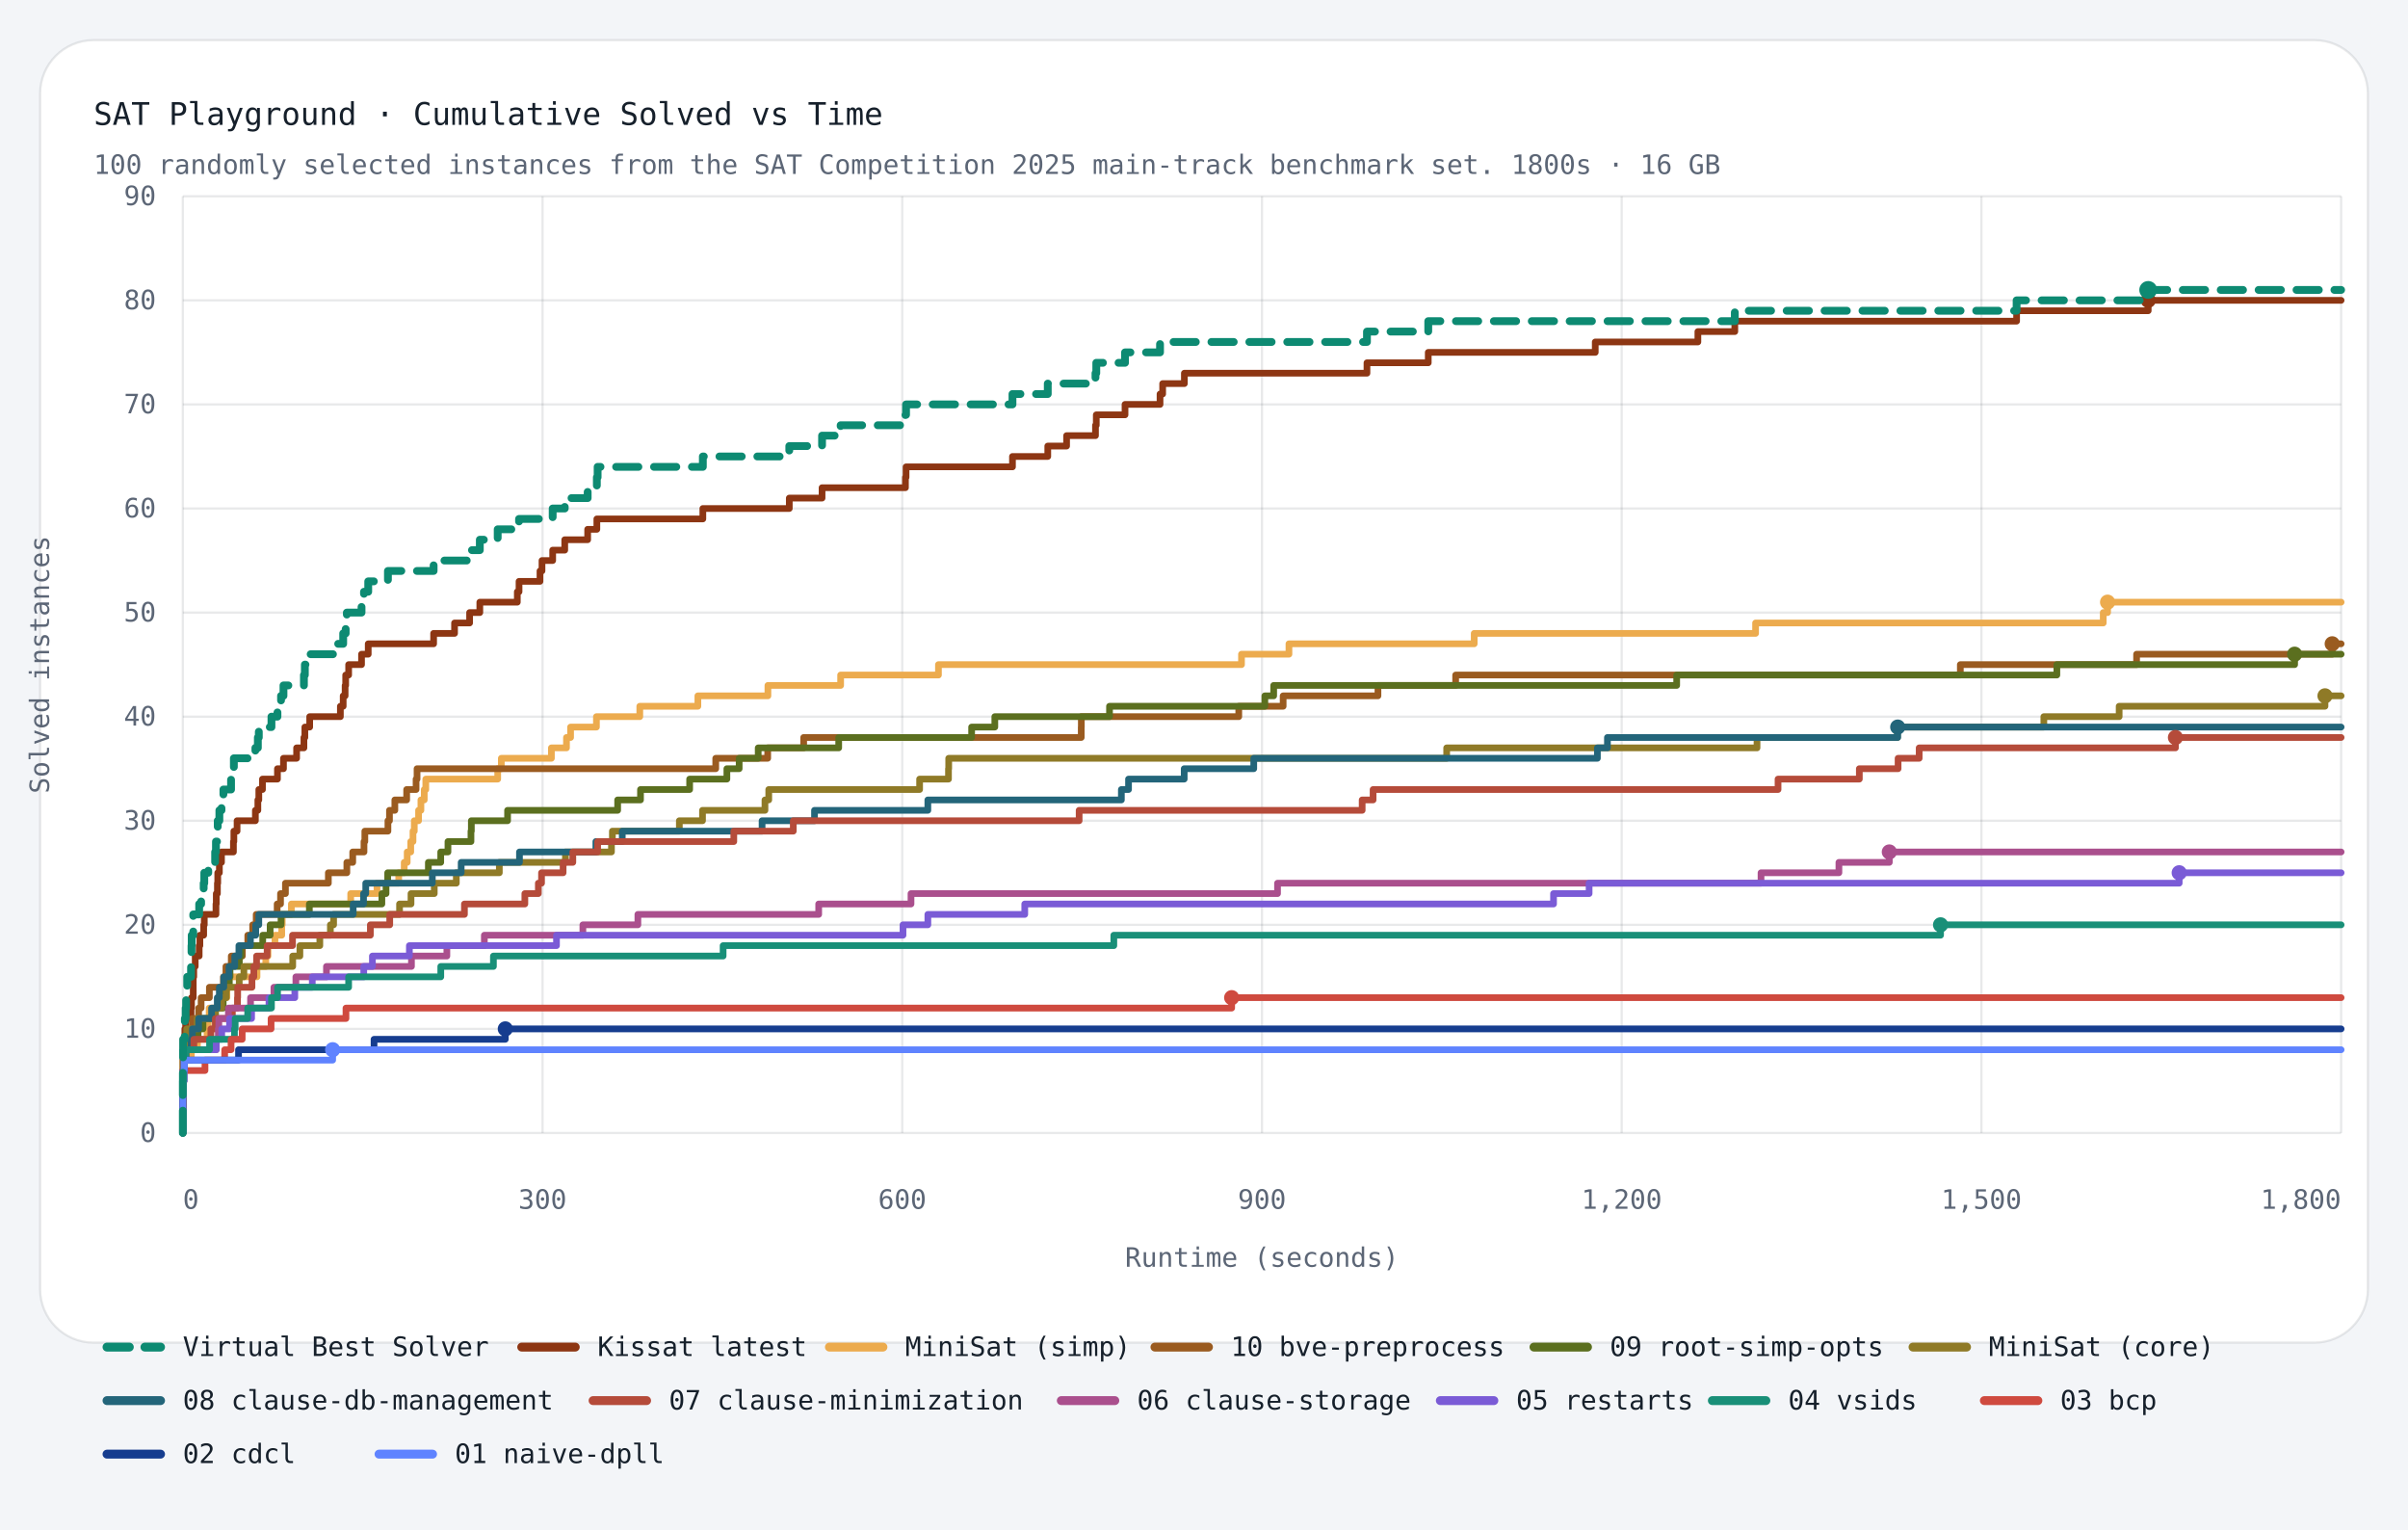
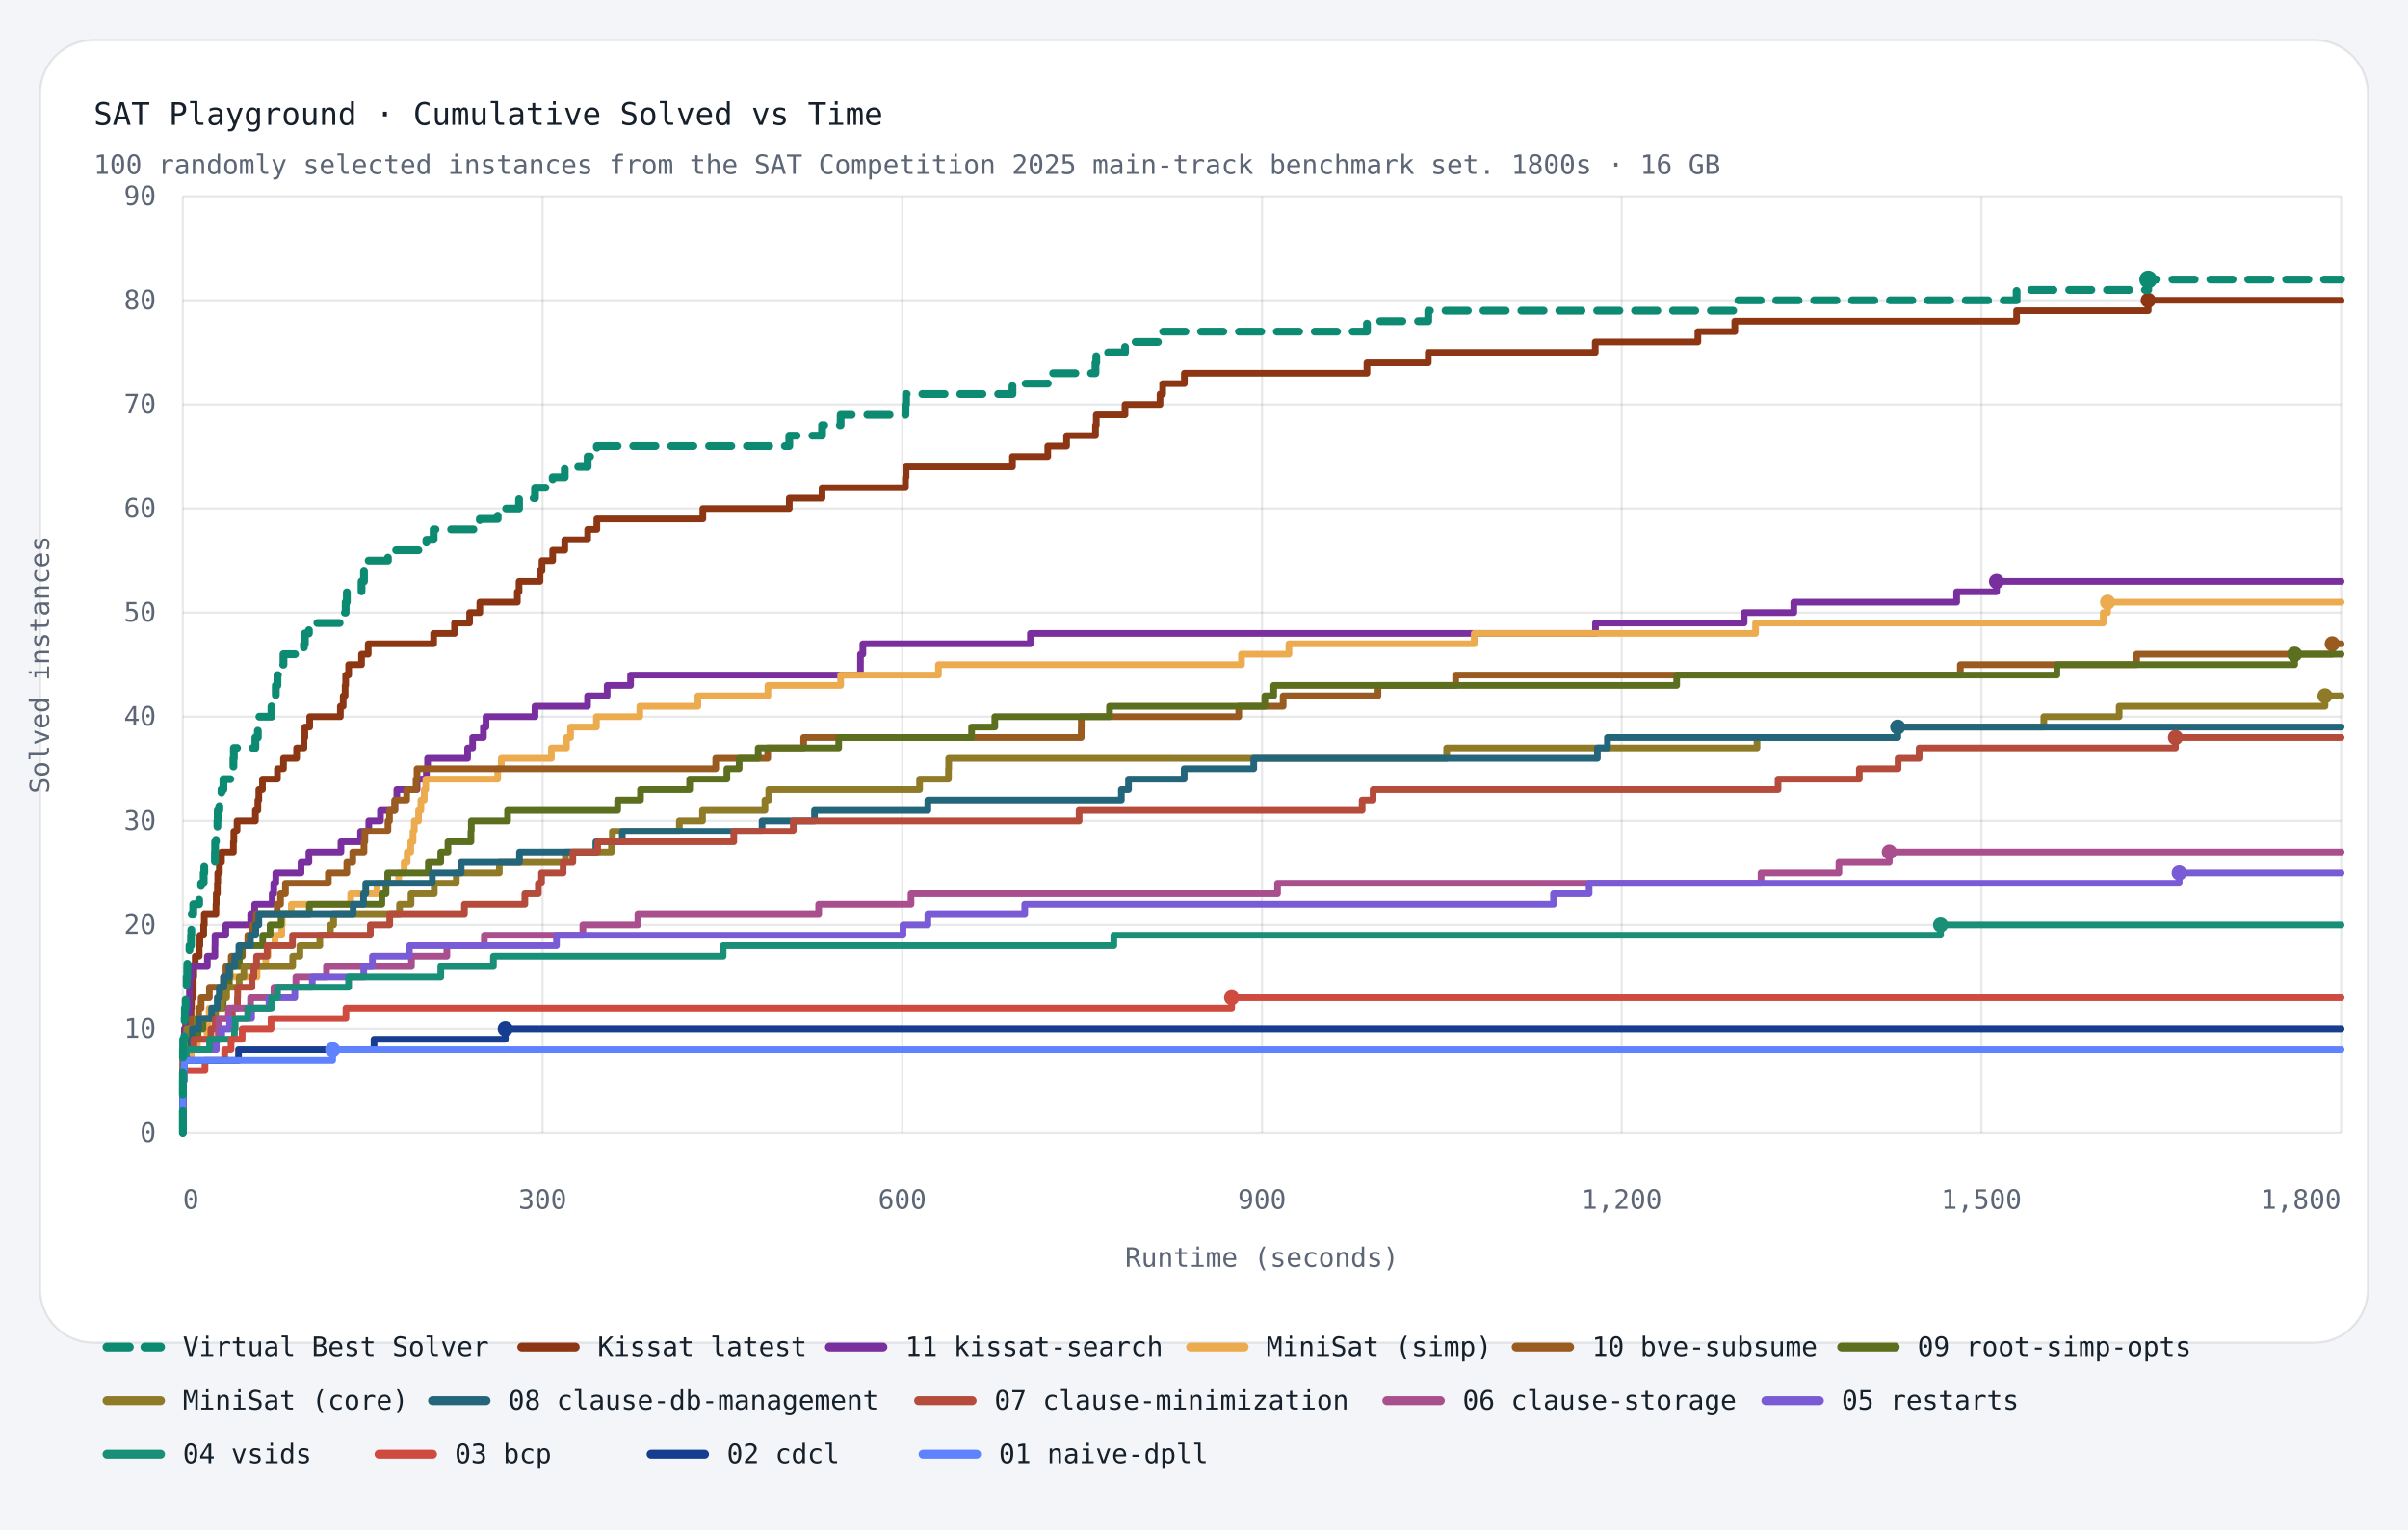
<svg xmlns="http://www.w3.org/2000/svg" width="1080" height="686" viewBox="0 0 1080 686" fill="none">
  <rect width="100%" height="100%" fill="#f3f5f8" />
  <rect x="18" y="18" width="1044" height="584" rx="24" fill="#ffffff" stroke="rgba(22,32,43,0.10)" />
  <text x="42" y="56" fill="#16202b" font-family="IBM Plex Mono, monospace" font-size="14">SAT Playground · Cumulative Solved vs Time</text>
  <text x="42" y="78" fill="#5c6676" font-family="IBM Plex Mono, monospace" font-size="12">100 randomly selected instances from the SAT Competition 2025 main-track benchmark set. 1800s · 16 GB</text>
  <line x1="82.00" y1="88" x2="82.00" y2="508" stroke="rgba(22,32,43,0.10)" stroke-width="1" />
  <text x="82.00" y="542" fill="#5c6676" font-family="IBM Plex Mono, monospace" font-size="12" text-anchor="start">0</text>
  <line x1="243.33" y1="88" x2="243.33" y2="508" stroke="rgba(22,32,43,0.10)" stroke-width="1" />
  <text x="243.33" y="542" fill="#5c6676" font-family="IBM Plex Mono, monospace" font-size="12" text-anchor="middle">300</text>
  <line x1="404.67" y1="88" x2="404.67" y2="508" stroke="rgba(22,32,43,0.10)" stroke-width="1" />
  <text x="404.67" y="542" fill="#5c6676" font-family="IBM Plex Mono, monospace" font-size="12" text-anchor="middle">600</text>
  <line x1="566.00" y1="88" x2="566.00" y2="508" stroke="rgba(22,32,43,0.10)" stroke-width="1" />
  <text x="566.00" y="542" fill="#5c6676" font-family="IBM Plex Mono, monospace" font-size="12" text-anchor="middle">900</text>
  <line x1="727.33" y1="88" x2="727.33" y2="508" stroke="rgba(22,32,43,0.10)" stroke-width="1" />
  <text x="727.33" y="542" fill="#5c6676" font-family="IBM Plex Mono, monospace" font-size="12" text-anchor="middle">1,200</text>
  <line x1="888.67" y1="88" x2="888.67" y2="508" stroke="rgba(22,32,43,0.10)" stroke-width="1" />
  <text x="888.67" y="542" fill="#5c6676" font-family="IBM Plex Mono, monospace" font-size="12" text-anchor="middle">1,500</text>
  <line x1="1050.00" y1="88" x2="1050.00" y2="508" stroke="rgba(22,32,43,0.10)" stroke-width="1" />
  <text x="1050.00" y="542" fill="#5c6676" font-family="IBM Plex Mono, monospace" font-size="12" text-anchor="end">1,800</text>
  <line x1="82" y1="508.00" x2="1050" y2="508.00" stroke="rgba(22,32,43,0.10)" stroke-width="1" />
  <text x="70" y="512.00" fill="#5c6676" font-family="IBM Plex Mono, monospace" font-size="12" text-anchor="end">0</text>
  <line x1="82" y1="461.33" x2="1050" y2="461.33" stroke="rgba(22,32,43,0.10)" stroke-width="1" />
  <text x="70" y="465.33" fill="#5c6676" font-family="IBM Plex Mono, monospace" font-size="12" text-anchor="end">10</text>
  <line x1="82" y1="414.67" x2="1050" y2="414.67" stroke="rgba(22,32,43,0.10)" stroke-width="1" />
  <text x="70" y="418.67" fill="#5c6676" font-family="IBM Plex Mono, monospace" font-size="12" text-anchor="end">20</text>
  <line x1="82" y1="368.00" x2="1050" y2="368.00" stroke="rgba(22,32,43,0.10)" stroke-width="1" />
  <text x="70" y="372.00" fill="#5c6676" font-family="IBM Plex Mono, monospace" font-size="12" text-anchor="end">30</text>
  <line x1="82" y1="321.33" x2="1050" y2="321.33" stroke="rgba(22,32,43,0.10)" stroke-width="1" />
  <text x="70" y="325.33" fill="#5c6676" font-family="IBM Plex Mono, monospace" font-size="12" text-anchor="end">40</text>
  <line x1="82" y1="274.67" x2="1050" y2="274.67" stroke="rgba(22,32,43,0.10)" stroke-width="1" />
  <text x="70" y="278.67" fill="#5c6676" font-family="IBM Plex Mono, monospace" font-size="12" text-anchor="end">50</text>
  <line x1="82" y1="228.00" x2="1050" y2="228.00" stroke="rgba(22,32,43,0.10)" stroke-width="1" />
  <text x="70" y="232.00" fill="#5c6676" font-family="IBM Plex Mono, monospace" font-size="12" text-anchor="end">60</text>
  <line x1="82" y1="181.33" x2="1050" y2="181.33" stroke="rgba(22,32,43,0.10)" stroke-width="1" />
  <text x="70" y="185.33" fill="#5c6676" font-family="IBM Plex Mono, monospace" font-size="12" text-anchor="end">70</text>
  <line x1="82" y1="134.67" x2="1050" y2="134.67" stroke="rgba(22,32,43,0.10)" stroke-width="1" />
  <text x="70" y="138.67" fill="#5c6676" font-family="IBM Plex Mono, monospace" font-size="12" text-anchor="end">80</text>
  <line x1="82" y1="88.00" x2="1050" y2="88.00" stroke="rgba(22,32,43,0.10)" stroke-width="1" />
  <text x="70" y="92.00" fill="#5c6676" font-family="IBM Plex Mono, monospace" font-size="12" text-anchor="end">90</text>
  <text x="566.00" y="568" fill="#5c6676" font-family="IBM Plex Mono, monospace" font-size="12" text-anchor="middle">Runtime (seconds)</text>
  <text x="22" y="298.00" fill="#5c6676" font-family="IBM Plex Mono, monospace" font-size="12" text-anchor="middle" transform="rotate(-90 22 298.00)">Solved instances</text>
  <path d="M 82.00 508.00 L 82.00 508.00 L 82.00 503.33 L 82.00 503.33 L 82.00 498.67 L 82.00 498.67 L 82.00 494.00 L 82.00 494.00 L 82.00 489.33 L 82.00 489.33 L 82.00 484.67 L 82.03 484.67 L 82.03 480.00 L 82.06 480.00 L 82.06 475.33 L 82.10 475.33 L 82.10 470.67 L 82.15 470.67 L 82.15 466.00 L 82.91 466.00 L 82.91 461.33 L 83.27 461.33 L 83.27 456.67 L 85.68 456.67 L 85.68 452.00 L 85.89 452.00 L 85.89 447.33 L 86.67 447.33 L 86.67 442.67 L 86.67 442.67 L 86.67 438.00 L 86.90 438.00 L 86.90 433.33 L 87.56 433.33 L 87.56 428.67 L 89.33 428.67 L 89.33 424.00 L 89.65 424.00 L 89.65 419.33 L 91.35 419.33 L 91.35 414.67 L 91.62 414.67 L 91.62 410.00 L 96.86 410.00 L 96.86 405.33 L 97.00 405.33 L 97.00 400.67 L 97.51 400.67 L 97.51 396.00 L 97.66 396.00 L 97.66 391.33 L 98.39 391.33 L 98.39 386.67 L 99.34 386.67 L 99.34 382.00 L 104.69 382.00 L 104.69 377.33 L 104.89 377.33 L 104.89 372.67 L 106.33 372.67 L 106.33 368.00 L 114.54 368.00 L 114.54 363.33 L 115.65 363.33 L 115.65 358.67 L 116.08 358.67 L 116.08 354.00 L 117.72 354.00 L 117.72 349.33 L 124.44 349.33 L 124.44 344.67 L 127.14 344.67 L 127.14 340.00 L 133.03 340.00 L 133.03 335.33 L 136.31 335.33 L 136.31 330.67 L 136.73 330.67 L 136.73 326.00 L 138.90 326.00 L 138.90 321.33 L 152.66 321.33 L 152.66 316.67 L 153.92 316.67 L 153.92 312.00 L 154.79 312.00 L 154.79 307.33 L 155.04 307.33 L 155.04 302.67 L 156.37 302.67 L 156.37 298.00 L 162.15 298.00 L 162.15 293.33 L 165.15 293.33 L 165.15 288.67 L 194.48 288.67 L 194.48 284.00 L 203.87 284.00 L 203.87 279.33 L 210.62 279.33 L 210.62 274.67 L 215.20 274.67 L 215.20 270.00 L 232.02 270.00 L 232.02 265.33 L 232.79 265.33 L 232.79 260.67 L 242.19 260.67 L 242.19 256.00 L 243.09 256.00 L 243.09 251.33 L 247.88 251.33 L 247.88 246.67 L 253.29 246.67 L 253.29 242.00 L 263.57 242.00 L 263.57 237.33 L 267.69 237.33 L 267.69 232.67 L 315.23 232.67 L 315.23 228.00 L 354.00 228.00 L 354.00 223.33 L 368.70 223.33 L 368.70 218.67 L 406.10 218.67 L 406.10 214.00 L 406.37 214.00 L 406.37 209.33 L 454.10 209.33 L 454.10 204.67 L 469.93 204.67 L 469.93 200.00 L 478.37 200.00 L 478.37 195.33 L 491.33 195.33 L 491.33 190.67 L 491.69 190.67 L 491.69 186.00 L 504.58 186.00 L 504.58 181.33 L 520.28 181.33 L 520.28 176.67 L 521.46 176.67 L 521.46 172.00 L 531.20 172.00 L 531.20 167.33 L 613.09 167.33 L 613.09 162.67 L 640.58 162.67 L 640.58 158.00 L 715.48 158.00 L 715.48 153.33 L 761.51 153.33 L 761.51 148.67 L 778.07 148.67 L 778.07 144.00 L 904.46 144.00 L 904.46 139.33 L 963.48 139.33 L 963.48 134.67 L 1050.00 134.67" stroke="#8d3613" stroke-width="3" stroke-linejoin="round" stroke-linecap="round" />
  <circle cx="963.48" cy="134.67" r="3.4" fill="#8d3613" />
+   <path d="M 82.00 508.00 L 82.01 508.00 L 82.01 503.33 L 82.01 503.33 L 82.01 498.67 L 82.01 498.67 L 82.01 494.00 L 82.01 494.00 L 82.01 489.33 L 82.01 489.33 L 82.01 484.67 L 82.05 484.67 L 82.05 480.00 L 82.05 480.00 L 82.05 475.33 L 82.17 475.33 L 82.17 470.67 L 82.65 470.67 L 82.65 466.00 L 82.69 466.00 L 82.69 461.33 L 84.03 461.33 L 84.03 456.67 L 84.75 456.67 L 84.75 452.00 L 84.95 452.00 L 84.95 447.33 L 84.98 447.33 L 84.98 442.67 L 85.11 442.67 L 85.11 438.00 L 85.83 438.00 L 85.83 433.33 L 93.00 433.33 L 93.00 428.67 L 96.39 428.67 L 96.39 424.00 L 96.44 424.00 L 96.44 419.33 L 101.28 419.33 L 101.28 414.67 L 112.42 414.67 L 112.42 410.00 L 114.23 410.00 L 114.23 405.33 L 122.08 405.33 L 122.08 400.67 L 122.77 400.67 L 122.77 396.00 L 123.69 396.00 L 123.69 391.33 L 135.01 391.33 L 135.01 386.67 L 138.54 386.67 L 138.54 382.00 L 152.92 382.00 L 152.92 377.33 L 161.72 377.33 L 161.72 372.67 L 165.41 372.67 L 165.41 368.00 L 170.64 368.00 L 170.64 363.33 L 177.09 363.33 L 177.09 358.67 L 177.98 358.67 L 177.98 354.00 L 187.05 354.00 L 187.05 349.33 L 191.24 349.33 L 191.24 344.67 L 191.78 344.67 L 191.78 340.00 L 209.72 340.00 L 209.72 335.33 L 211.97 335.33 L 211.97 330.67 L 216.81 330.67 L 216.81 326.00 L 217.96 326.00 L 217.96 321.33 L 239.95 321.33 L 239.95 316.67 L 263.53 316.67 L 263.53 312.00 L 272.32 312.00 L 272.32 307.33 L 282.82 307.33 L 282.82 302.67 L 385.92 302.67 L 385.92 298.00 L 385.93 298.00 L 385.93 293.33 L 387.00 293.33 L 387.00 288.67 L 462.15 288.67 L 462.15 284.00 L 715.60 284.00 L 715.60 279.33 L 782.24 279.33 L 782.24 274.67 L 804.52 274.67 L 804.52 270.00 L 877.56 270.00 L 877.56 265.33 L 895.45 265.33 L 895.45 260.67 L 1050.00 260.67" stroke="#7a2f9e" stroke-width="3" stroke-linejoin="round" stroke-linecap="round" />
+   <circle cx="895.45" cy="260.67" r="3.4" fill="#7a2f9e" />
  <path d="M 82.00 508.00 L 82.00 508.00 L 82.00 503.33 L 82.00 503.33 L 82.00 498.67 L 82.00 498.67 L 82.00 494.00 L 82.00 494.00 L 82.00 489.33 L 82.04 489.33 L 82.04 484.67 L 82.09 484.67 L 82.09 480.00 L 82.19 480.00 L 82.19 475.33 L 85.81 475.33 L 85.81 470.67 L 88.55 470.67 L 88.55 466.00 L 92.88 466.00 L 92.88 461.33 L 93.41 461.33 L 93.41 456.67 L 93.81 456.67 L 93.81 452.00 L 98.04 452.00 L 98.04 447.33 L 101.76 447.33 L 101.76 442.67 L 102.28 442.67 L 102.28 438.00 L 115.27 438.00 L 115.27 433.33 L 119.20 433.33 L 119.20 428.67 L 120.18 428.67 L 120.18 424.00 L 123.33 424.00 L 123.33 419.33 L 126.36 419.33 L 126.36 414.67 L 126.57 414.67 L 126.57 410.00 L 130.68 410.00 L 130.68 405.33 L 157.29 405.33 L 157.29 400.67 L 169.08 400.67 L 169.08 396.00 L 178.83 396.00 L 178.83 391.33 L 181.29 391.33 L 181.29 386.67 L 182.63 386.67 L 182.63 382.00 L 184.22 382.00 L 184.22 377.33 L 185.23 377.33 L 185.23 372.67 L 185.81 372.67 L 185.81 368.00 L 187.73 368.00 L 187.73 363.33 L 188.78 363.33 L 188.78 358.67 L 190.28 358.67 L 190.28 354.00 L 190.97 354.00 L 190.97 349.33 L 223.22 349.33 L 223.22 344.67 L 224.85 344.67 L 224.85 340.00 L 247.31 340.00 L 247.31 335.33 L 254.07 335.33 L 254.07 330.67 L 255.91 330.67 L 255.91 326.00 L 267.50 326.00 L 267.50 321.33 L 286.95 321.33 L 286.95 316.67 L 313.00 316.67 L 313.00 312.00 L 344.41 312.00 L 344.41 307.33 L 377.03 307.33 L 377.03 302.67 L 420.90 302.67 L 420.90 298.00 L 556.82 298.00 L 556.82 293.33 L 578.10 293.33 L 578.10 288.67 L 661.19 288.67 L 661.19 284.00 L 787.39 284.00 L 787.39 279.33 L 943.31 279.33 L 943.31 274.67 L 945.26 274.67 L 945.26 270.00 L 1050.00 270.00" stroke="#ecab4e" stroke-width="3" stroke-linejoin="round" stroke-linecap="round" />
  <circle cx="945.26" cy="270.00" r="3.4" fill="#ecab4e" />
  <path d="M 82.00 508.00 L 82.00 508.00 L 82.00 503.33 L 82.01 503.33 L 82.01 498.67 L 82.01 498.67 L 82.01 494.00 L 82.01 494.00 L 82.01 489.33 L 82.04 489.33 L 82.04 484.67 L 82.12 484.67 L 82.12 480.00 L 82.49 480.00 L 82.49 475.33 L 83.52 475.33 L 83.52 470.67 L 83.96 470.67 L 83.96 466.00 L 85.98 466.00 L 85.98 461.33 L 86.24 461.33 L 86.24 456.67 L 89.09 456.67 L 89.09 452.00 L 90.20 452.00 L 90.20 447.33 L 93.91 447.33 L 93.91 442.67 L 100.20 442.67 L 100.20 438.00 L 101.33 438.00 L 101.33 433.33 L 103.73 433.33 L 103.73 428.67 L 108.70 428.67 L 108.70 424.00 L 111.13 424.00 L 111.13 419.33 L 113.33 419.33 L 113.33 414.67 L 114.91 414.67 L 114.91 410.00 L 124.31 410.00 L 124.31 405.33 L 125.82 405.33 L 125.82 400.67 L 128.02 400.67 L 128.02 396.00 L 147.27 396.00 L 147.27 391.33 L 155.56 391.33 L 155.56 386.67 L 158.20 386.67 L 158.20 382.00 L 163.25 382.00 L 163.25 377.33 L 163.63 377.33 L 163.63 372.67 L 173.99 372.67 L 173.99 368.00 L 174.68 368.00 L 174.68 363.33 L 177.09 363.33 L 177.09 358.67 L 182.39 358.67 L 182.39 354.00 L 186.61 354.00 L 186.61 349.33 L 187.05 349.33 L 187.05 344.67 L 321.01 344.67 L 321.01 340.00 L 344.32 340.00 L 344.32 335.33 L 360.45 335.33 L 360.45 330.67 L 484.94 330.67 L 484.94 326.00 L 484.98 326.00 L 484.98 321.33 L 555.59 321.33 L 555.59 316.67 L 575.50 316.67 L 575.50 312.00 L 618.02 312.00 L 618.02 307.33 L 652.87 307.33 L 652.87 302.67 L 879.22 302.67 L 879.22 298.00 L 958.27 298.00 L 958.27 293.33 L 1046.01 293.33 L 1046.01 288.67 L 1050.00 288.67" stroke="#9a5b20" stroke-width="3" stroke-linejoin="round" stroke-linecap="round" />
  <circle cx="1046.01" cy="288.67" r="3.4" fill="#9a5b20" />
  <path d="M 82.00 508.00 L 82.00 508.00 L 82.00 503.33 L 82.00 503.33 L 82.00 498.67 L 82.01 498.67 L 82.01 494.00 L 82.01 494.00 L 82.01 489.33 L 82.01 489.33 L 82.01 484.67 L 82.03 484.67 L 82.03 480.00 L 82.25 480.00 L 82.25 475.33 L 82.63 475.33 L 82.63 470.67 L 85.14 470.67 L 85.14 466.00 L 88.84 466.00 L 88.84 461.33 L 91.03 461.33 L 91.03 456.67 L 96.69 456.67 L 96.69 452.00 L 100.10 452.00 L 100.10 447.33 L 100.93 447.33 L 100.93 442.67 L 102.86 442.67 L 102.86 438.00 L 103.17 438.00 L 103.17 433.33 L 107.34 433.33 L 107.34 428.67 L 108.08 428.67 L 108.08 424.00 L 117.83 424.00 L 117.83 419.33 L 121.16 419.33 L 121.16 414.67 L 126.05 414.67 L 126.05 410.00 L 138.75 410.00 L 138.75 405.33 L 171.27 405.33 L 171.27 400.67 L 173.14 400.67 L 173.14 396.00 L 173.88 396.00 L 173.88 391.33 L 192.12 391.33 L 192.12 386.67 L 197.67 386.67 L 197.67 382.00 L 200.91 382.00 L 200.91 377.33 L 211.23 377.33 L 211.23 372.67 L 211.40 372.67 L 211.40 368.00 L 227.65 368.00 L 227.65 363.33 L 277.02 363.33 L 277.02 358.67 L 287.27 358.67 L 287.27 354.00 L 309.31 354.00 L 309.31 349.33 L 326.01 349.33 L 326.01 344.67 L 331.52 344.67 L 331.52 340.00 L 340.06 340.00 L 340.06 335.33 L 376.16 335.33 L 376.16 330.67 L 435.78 330.67 L 435.78 326.00 L 446.18 326.00 L 446.18 321.33 L 497.62 321.33 L 497.62 316.67 L 567.29 316.67 L 567.29 312.00 L 571.25 312.00 L 571.25 307.33 L 752.00 307.33 L 752.00 302.67 L 922.51 302.67 L 922.51 298.00 L 1029.15 298.00 L 1029.15 293.33 L 1050.00 293.33" stroke="#5b6f1f" stroke-width="3" stroke-linejoin="round" stroke-linecap="round" />
  <circle cx="1029.15" cy="293.33" r="3.4" fill="#5b6f1f" />
  <path d="M 82.00 508.00 L 82.00 508.00 L 82.00 503.33 L 82.00 503.33 L 82.00 498.67 L 82.00 498.67 L 82.00 494.00 L 82.00 494.00 L 82.00 489.33 L 82.04 489.33 L 82.04 484.67 L 82.07 484.67 L 82.07 480.00 L 82.14 480.00 L 82.14 475.33 L 82.81 475.33 L 82.81 470.67 L 83.47 470.67 L 83.47 466.00 L 83.72 466.00 L 83.72 461.33 L 88.42 461.33 L 88.42 456.67 L 96.49 456.67 L 96.49 452.00 L 99.40 452.00 L 99.40 447.33 L 101.48 447.33 L 101.48 442.67 L 107.30 442.67 L 107.30 438.00 L 109.38 438.00 L 109.38 433.33 L 131.28 433.33 L 131.28 428.67 L 134.50 428.67 L 134.50 424.00 L 143.44 424.00 L 143.44 419.33 L 148.18 419.33 L 148.18 414.67 L 149.62 414.67 L 149.62 410.00 L 179.20 410.00 L 179.20 405.33 L 184.34 405.33 L 184.34 400.67 L 194.77 400.67 L 194.77 396.00 L 204.66 396.00 L 204.66 391.33 L 223.95 391.33 L 223.95 386.67 L 253.60 386.67 L 253.60 382.00 L 274.24 382.00 L 274.24 377.33 L 274.66 377.33 L 274.66 372.67 L 304.69 372.67 L 304.69 368.00 L 315.08 368.00 L 315.08 363.33 L 343.09 363.33 L 343.09 358.67 L 344.79 358.67 L 344.79 354.00 L 412.45 354.00 L 412.45 349.33 L 425.40 349.33 L 425.40 344.67 L 425.50 344.67 L 425.50 340.00 L 648.84 340.00 L 648.84 335.33 L 788.03 335.33 L 788.03 330.67 L 850.99 330.67 L 850.99 326.00 L 916.67 326.00 L 916.67 321.33 L 950.45 321.33 L 950.45 316.67 L 1042.77 316.67 L 1042.77 312.00 L 1050.00 312.00" stroke="#8f7a27" stroke-width="3" stroke-linejoin="round" stroke-linecap="round" />
  <circle cx="1042.77" cy="312.00" r="3.4" fill="#8f7a27" />
  <path d="M 82.00 508.00 L 82.00 508.00 L 82.00 503.33 L 82.01 503.33 L 82.01 498.67 L 82.01 498.67 L 82.01 494.00 L 82.01 494.00 L 82.01 489.33 L 82.01 489.33 L 82.01 484.67 L 82.16 484.67 L 82.16 480.00 L 82.28 480.00 L 82.28 475.33 L 82.60 475.33 L 82.60 470.67 L 85.76 470.67 L 85.76 466.00 L 86.28 466.00 L 86.28 461.33 L 89.09 461.33 L 89.09 456.67 L 94.89 456.67 L 94.89 452.00 L 97.45 452.00 L 97.45 447.33 L 98.37 447.33 L 98.37 442.67 L 100.37 442.67 L 100.37 438.00 L 102.71 438.00 L 102.71 433.33 L 105.28 433.33 L 105.28 428.67 L 107.15 428.67 L 107.15 424.00 L 112.32 424.00 L 112.32 419.33 L 114.70 419.33 L 114.70 414.67 L 116.07 414.67 L 116.07 410.00 L 158.40 410.00 L 158.40 405.33 L 163.04 405.33 L 163.04 400.67 L 164.04 400.67 L 164.04 396.00 L 193.90 396.00 L 193.90 391.33 L 206.84 391.33 L 206.84 386.67 L 232.99 386.67 L 232.99 382.00 L 267.25 382.00 L 267.25 377.33 L 279.09 377.33 L 279.09 372.67 L 341.80 372.67 L 341.80 368.00 L 365.31 368.00 L 365.31 363.33 L 416.14 363.33 L 416.14 358.67 L 502.94 358.67 L 502.94 354.00 L 506.15 354.00 L 506.15 349.33 L 531.12 349.33 L 531.12 344.67 L 562.31 344.67 L 562.31 340.00 L 716.44 340.00 L 716.44 335.33 L 720.94 335.33 L 720.94 330.67 L 851.14 330.67 L 851.14 326.00 L 1050.00 326.00" stroke="#23657a" stroke-width="3" stroke-linejoin="round" stroke-linecap="round" />
  <circle cx="851.14" cy="326.00" r="3.4" fill="#23657a" />
  <path d="M 82.00 508.00 L 82.00 508.00 L 82.00 503.33 L 82.01 503.33 L 82.01 498.67 L 82.01 498.67 L 82.01 494.00 L 82.01 494.00 L 82.01 489.33 L 82.01 489.33 L 82.01 484.67 L 82.03 484.67 L 82.03 480.00 L 82.32 480.00 L 82.32 475.33 L 82.59 475.33 L 82.59 470.67 L 86.95 470.67 L 86.95 466.00 L 94.58 466.00 L 94.58 461.33 L 96.57 461.33 L 96.57 456.67 L 104.22 456.67 L 104.22 452.00 L 106.50 452.00 L 106.50 447.33 L 106.60 447.33 L 106.60 442.67 L 113.01 442.67 L 113.01 438.00 L 113.84 438.00 L 113.84 433.33 L 115.07 433.33 L 115.07 428.67 L 119.81 428.67 L 119.81 424.00 L 131.19 424.00 L 131.19 419.33 L 166.11 419.33 L 166.11 414.67 L 174.80 414.67 L 174.80 410.00 L 208.30 410.00 L 208.30 405.33 L 235.40 405.33 L 235.40 400.67 L 241.45 400.67 L 241.45 396.00 L 242.88 396.00 L 242.88 391.33 L 252.56 391.33 L 252.56 386.67 L 256.91 386.67 L 256.91 382.00 L 268.04 382.00 L 268.04 377.33 L 329.11 377.33 L 329.11 372.67 L 355.79 372.67 L 355.79 368.00 L 484.00 368.00 L 484.00 363.33 L 610.94 363.33 L 610.94 358.67 L 615.84 358.67 L 615.84 354.00 L 797.46 354.00 L 797.46 349.33 L 833.92 349.33 L 833.92 344.67 L 851.30 344.67 L 851.30 340.00 L 860.76 340.00 L 860.76 335.33 L 975.70 335.33 L 975.70 330.67 L 1050.00 330.67" stroke="#b54b3a" stroke-width="3" stroke-linejoin="round" stroke-linecap="round" />
  <circle cx="975.70" cy="330.67" r="3.4" fill="#b54b3a" />
  <path d="M 82.00 508.00 L 82.00 508.00 L 82.00 503.33 L 82.01 503.33 L 82.01 498.67 L 82.01 498.67 L 82.01 494.00 L 82.01 494.00 L 82.01 489.33 L 82.01 489.33 L 82.01 484.67 L 82.09 484.67 L 82.09 480.00 L 82.62 480.00 L 82.62 475.33 L 83.24 475.33 L 83.24 470.67 L 97.02 470.67 L 97.02 466.00 L 97.92 466.00 L 97.92 461.33 L 98.15 461.33 L 98.15 456.67 L 102.44 456.67 L 102.44 452.00 L 112.37 452.00 L 112.37 447.33 L 122.85 447.33 L 122.85 442.67 L 132.70 442.67 L 132.70 438.00 L 146.42 438.00 L 146.42 433.33 L 184.54 433.33 L 184.54 428.67 L 200.42 428.67 L 200.42 424.00 L 217.23 424.00 L 217.23 419.33 L 261.42 419.33 L 261.42 414.67 L 286.09 414.67 L 286.09 410.00 L 367.19 410.00 L 367.19 405.33 L 408.59 405.33 L 408.59 400.67 L 572.98 400.67 L 572.98 396.00 L 789.83 396.00 L 789.83 391.33 L 824.76 391.33 L 824.76 386.67 L 847.37 386.67 L 847.37 382.00 L 1050.00 382.00" stroke="#aa4f8d" stroke-width="3" stroke-linejoin="round" stroke-linecap="round" />
  <circle cx="847.37" cy="382.00" r="3.4" fill="#aa4f8d" />
  <path d="M 82.00 508.00 L 82.00 508.00 L 82.00 503.33 L 82.01 503.33 L 82.01 498.67 L 82.01 498.67 L 82.01 494.00 L 82.01 494.00 L 82.01 489.33 L 82.02 489.33 L 82.02 484.67 L 82.10 484.67 L 82.10 480.00 L 82.60 480.00 L 82.60 475.33 L 83.05 475.33 L 83.05 470.67 L 96.96 470.67 L 96.96 466.00 L 99.45 466.00 L 99.45 461.33 L 102.95 461.33 L 102.95 456.67 L 112.84 456.67 L 112.84 452.00 L 120.64 452.00 L 120.64 447.33 L 132.22 447.33 L 132.22 442.67 L 140.06 442.67 L 140.06 438.00 L 163.14 438.00 L 163.14 433.33 L 167.03 433.33 L 167.03 428.67 L 183.61 428.67 L 183.61 424.00 L 249.59 424.00 L 249.59 419.33 L 405.00 419.33 L 405.00 414.67 L 416.15 414.67 L 416.15 410.00 L 459.61 410.00 L 459.61 405.33 L 696.77 405.33 L 696.77 400.67 L 712.72 400.67 L 712.72 396.00 L 977.38 396.00 L 977.38 391.33 L 1050.00 391.33" stroke="#7a5bd6" stroke-width="3" stroke-linejoin="round" stroke-linecap="round" />
  <circle cx="977.38" cy="391.33" r="3.4" fill="#7a5bd6" />
  <path d="M 82.00 508.00 L 82.00 508.00 L 82.00 503.33 L 82.01 503.33 L 82.01 498.67 L 82.01 498.67 L 82.01 494.00 L 82.01 494.00 L 82.01 489.33 L 82.01 489.33 L 82.01 484.67 L 82.45 484.67 L 82.45 480.00 L 82.59 480.00 L 82.59 475.33 L 83.40 475.33 L 83.40 470.67 L 93.99 470.67 L 93.99 466.00 L 105.15 466.00 L 105.15 461.33 L 105.48 461.33 L 105.48 456.67 L 111.08 456.67 L 111.08 452.00 L 121.75 452.00 L 121.75 447.33 L 124.48 447.33 L 124.48 442.67 L 156.36 442.67 L 156.36 438.00 L 197.69 438.00 L 197.69 433.33 L 221.30 433.33 L 221.30 428.67 L 324.32 428.67 L 324.32 424.00 L 499.55 424.00 L 499.55 419.33 L 870.35 419.33 L 870.35 414.67 L 1050.00 414.67" stroke="#198f78" stroke-width="3" stroke-linejoin="round" stroke-linecap="round" />
  <circle cx="870.35" cy="414.67" r="3.4" fill="#198f78" />
  <path d="M 82.00 508.00 L 82.00 508.00 L 82.00 503.33 L 82.00 503.33 L 82.00 498.67 L 82.00 498.67 L 82.00 494.00 L 82.00 494.00 L 82.00 489.33 L 82.01 489.33 L 82.01 484.67 L 82.56 484.67 L 82.56 480.00 L 91.94 480.00 L 91.94 475.33 L 100.77 475.33 L 100.77 470.67 L 103.63 470.67 L 103.63 466.00 L 108.62 466.00 L 108.62 461.33 L 121.58 461.33 L 121.58 456.67 L 155.17 456.67 L 155.17 452.00 L 552.41 452.00 L 552.41 447.33 L 1050.00 447.33" stroke="#cf4a3f" stroke-width="3" stroke-linejoin="round" stroke-linecap="round" />
  <circle cx="552.41" cy="447.33" r="3.4" fill="#cf4a3f" />
  <path d="M 82.00 508.00 L 82.00 508.00 L 82.00 503.33 L 82.00 503.33 L 82.00 498.67 L 82.00 498.67 L 82.00 494.00 L 82.01 494.00 L 82.01 489.33 L 82.01 489.33 L 82.01 484.67 L 82.45 484.67 L 82.45 480.00 L 82.69 480.00 L 82.69 475.33 L 106.98 475.33 L 106.98 470.67 L 167.76 470.67 L 167.76 466.00 L 226.63 466.00 L 226.63 461.33 L 1050.00 461.33" stroke="#163d8f" stroke-width="3" stroke-linejoin="round" stroke-linecap="round" />
  <circle cx="226.63" cy="461.33" r="3.4" fill="#163d8f" />
  <path d="M 82.00 508.00 L 82.00 508.00 L 82.00 503.33 L 82.01 503.33 L 82.01 498.67 L 82.01 498.67 L 82.01 494.00 L 82.01 494.00 L 82.01 489.33 L 82.01 489.33 L 82.01 484.67 L 82.53 484.67 L 82.53 480.00 L 82.68 480.00 L 82.68 475.33 L 149.20 475.33 L 149.20 470.67 L 1050.00 470.67" stroke="#5f83ff" stroke-width="3" stroke-linejoin="round" stroke-linecap="round" />
  <circle cx="149.20" cy="470.67" r="3.4" fill="#5f83ff" />
-   <path d="M 82.00 508.00 L 82.00 508.00 L 82.00 503.33 L 82.00 503.33 L 82.00 498.67 L 82.00 498.67 L 82.00 494.00 L 82.00 494.00 L 82.00 489.33 L 82.00 489.33 L 82.00 484.67 L 82.03 484.67 L 82.03 480.00 L 82.04 480.00 L 82.04 475.33 L 82.10 475.33 L 82.10 470.67 L 82.14 470.67 L 82.14 466.00 L 82.81 466.00 L 82.81 461.33 L 82.91 461.33 L 82.91 456.67 L 83.27 456.67 L 83.27 452.00 L 83.47 452.00 L 83.47 447.33 L 83.72 447.33 L 83.72 442.67 L 83.96 442.67 L 83.96 438.00 L 85.68 438.00 L 85.68 433.33 L 85.81 433.33 L 85.81 428.67 L 85.89 428.67 L 85.89 424.00 L 85.98 424.00 L 85.98 419.33 L 86.67 419.33 L 86.67 414.67 L 86.67 414.67 L 86.67 410.00 L 89.33 410.00 L 89.33 405.33 L 90.20 405.33 L 90.20 400.67 L 91.35 400.67 L 91.35 396.00 L 91.62 396.00 L 91.62 391.33 L 93.41 391.33 L 93.41 386.67 L 96.49 386.67 L 96.49 382.00 L 96.86 382.00 L 96.86 377.33 L 97.51 377.33 L 97.51 372.67 L 97.66 372.67 L 97.66 368.00 L 98.39 368.00 L 98.39 363.33 L 99.34 363.33 L 99.34 358.67 L 100.20 358.67 L 100.20 354.00 L 103.63 354.00 L 103.63 349.33 L 104.69 349.33 L 104.69 344.67 L 104.89 344.67 L 104.89 340.00 L 114.54 340.00 L 114.54 335.33 L 115.65 335.33 L 115.65 330.67 L 116.08 330.67 L 116.08 326.00 L 121.75 326.00 L 121.75 321.33 L 124.44 321.33 L 124.44 316.67 L 126.05 316.67 L 126.05 312.00 L 127.14 312.00 L 127.14 307.33 L 136.31 307.33 L 136.31 302.67 L 136.73 302.67 L 136.73 298.00 L 138.90 298.00 L 138.90 293.33 L 149.62 293.33 L 149.62 288.67 L 153.92 288.67 L 153.92 284.00 L 155.04 284.00 L 155.04 279.33 L 155.56 279.33 L 155.56 274.67 L 162.15 274.67 L 162.15 270.00 L 163.25 270.00 L 163.25 265.33 L 165.15 265.33 L 165.15 260.67 L 173.99 260.67 L 173.99 256.00 L 194.48 256.00 L 194.48 251.33 L 210.62 251.33 L 210.62 246.67 L 215.20 246.67 L 215.20 242.00 L 223.22 242.00 L 223.22 237.33 L 232.79 237.33 L 232.79 232.67 L 247.88 232.67 L 247.88 228.00 L 253.29 228.00 L 253.29 223.33 L 263.57 223.33 L 263.57 218.67 L 267.69 218.67 L 267.69 214.00 L 268.04 214.00 L 268.04 209.33 L 315.23 209.33 L 315.23 204.67 L 354.00 204.67 L 354.00 200.00 L 368.70 200.00 L 368.70 195.33 L 377.03 195.33 L 377.03 190.67 L 406.10 190.67 L 406.10 186.00 L 406.37 186.00 L 406.37 181.33 L 454.10 181.33 L 454.10 176.67 L 469.93 176.67 L 469.93 172.00 L 491.33 172.00 L 491.33 167.33 L 491.69 167.33 L 491.69 162.67 L 504.58 162.67 L 504.58 158.00 L 520.28 158.00 L 520.28 153.33 L 613.09 153.33 L 613.09 148.67 L 640.58 148.67 L 640.58 144.00 L 778.07 144.00 L 778.07 139.33 L 904.46 139.33 L 904.46 134.67 L 963.48 134.67 L 963.48 130.00 L 1050.00 130.00" stroke="#0d8a72" stroke-width="3.5" stroke-linejoin="round" stroke-linecap="round" stroke-dasharray="10 7" />
-   <circle cx="963.48" cy="130.00" r="4" fill="#0d8a72" />
+   <path d="M 82.00 508.00 L 82.00 508.00 L 82.00 503.33 L 82.00 503.33 L 82.00 498.67 L 82.00 498.67 L 82.00 494.00 L 82.00 494.00 L 82.00 489.33 L 82.00 489.33 L 82.00 484.67 L 82.03 484.67 L 82.03 480.00 L 82.04 480.00 L 82.04 475.33 L 82.05 475.33 L 82.05 470.67 L 82.14 470.67 L 82.14 466.00 L 82.65 466.00 L 82.65 461.33 L 82.81 461.33 L 82.81 456.67 L 82.91 456.67 L 82.91 452.00 L 83.27 452.00 L 83.27 447.33 L 83.47 447.33 L 83.47 442.67 L 83.72 442.67 L 83.72 438.00 L 83.96 438.00 L 83.96 433.33 L 84.03 433.33 L 84.03 428.67 L 84.98 428.67 L 84.98 424.00 L 85.68 424.00 L 85.68 419.33 L 85.81 419.33 L 85.81 414.67 L 85.83 414.67 L 85.83 410.00 L 86.67 410.00 L 86.67 405.33 L 89.33 405.33 L 89.33 400.67 L 90.20 400.67 L 90.20 396.00 L 91.35 396.00 L 91.35 391.33 L 91.62 391.33 L 91.62 386.67 L 96.39 386.67 L 96.39 382.00 L 96.49 382.00 L 96.49 377.33 L 96.86 377.33 L 96.86 372.67 L 97.51 372.67 L 97.51 368.00 L 97.66 368.00 L 97.66 363.33 L 98.39 363.33 L 98.39 358.67 L 99.34 358.67 L 99.34 354.00 L 100.20 354.00 L 100.20 349.33 L 103.63 349.33 L 103.63 344.67 L 104.69 344.67 L 104.69 340.00 L 104.89 340.00 L 104.89 335.33 L 114.54 335.33 L 114.54 330.67 L 115.65 330.67 L 115.65 326.00 L 116.08 326.00 L 116.08 321.33 L 121.75 321.33 L 121.75 316.67 L 122.08 316.67 L 122.08 312.00 L 123.69 312.00 L 123.69 307.33 L 124.44 307.33 L 124.44 302.67 L 126.05 302.67 L 126.05 298.00 L 127.14 298.00 L 127.14 293.33 L 136.31 293.33 L 136.31 288.67 L 136.73 288.67 L 136.73 284.00 L 138.54 284.00 L 138.54 279.33 L 153.92 279.33 L 153.92 274.67 L 155.04 274.67 L 155.04 270.00 L 155.56 270.00 L 155.56 265.33 L 162.15 265.33 L 162.15 260.67 L 163.25 260.67 L 163.25 256.00 L 165.15 256.00 L 165.15 251.33 L 173.99 251.33 L 173.99 246.67 L 191.24 246.67 L 191.24 242.00 L 194.48 242.00 L 194.48 237.33 L 215.20 237.33 L 215.20 232.67 L 223.22 232.67 L 223.22 228.00 L 232.79 228.00 L 232.79 223.33 L 239.95 223.33 L 239.95 218.67 L 247.88 218.67 L 247.88 214.00 L 253.29 214.00 L 253.29 209.33 L 263.57 209.33 L 263.57 204.67 L 267.69 204.67 L 267.69 200.00 L 354.00 200.00 L 354.00 195.33 L 368.70 195.33 L 368.70 190.67 L 377.03 190.67 L 377.03 186.00 L 406.10 186.00 L 406.10 181.33 L 406.37 181.33 L 406.37 176.67 L 454.10 176.67 L 454.10 172.00 L 469.93 172.00 L 469.93 167.33 L 491.33 167.33 L 491.33 162.67 L 491.69 162.67 L 491.69 158.00 L 504.58 158.00 L 504.58 153.33 L 520.28 153.33 L 520.28 148.67 L 613.09 148.67 L 613.09 144.00 L 640.58 144.00 L 640.58 139.33 L 778.07 139.33 L 778.07 134.67 L 904.46 134.67 L 904.46 130.00 L 963.48 130.00 L 963.48 125.33 L 1050.00 125.33" stroke="#0d8a72" stroke-width="3.5" stroke-linejoin="round" stroke-linecap="round" stroke-dasharray="10 7" />
+   <circle cx="963.48" cy="125.33" r="4" fill="#0d8a72" />
  <line x1="48" y1="604" x2="72" y2="604" stroke="#0d8a72" stroke-width="4" stroke-linecap="round" stroke-dasharray="10 7" />
  <text x="82" y="608" fill="#16202b" font-family="IBM Plex Mono, monospace" font-size="12">Virtual Best Solver</text>
  <line x1="234" y1="604" x2="258" y2="604" stroke="#8d3613" stroke-width="4" stroke-linecap="round" />
  <text x="268" y="608" fill="#16202b" font-family="IBM Plex Mono, monospace" font-size="12">Kissat latest</text>
-   <line x1="372" y1="604" x2="396" y2="604" stroke="#ecab4e" stroke-width="4" stroke-linecap="round" />
-   <text x="406" y="608" fill="#16202b" font-family="IBM Plex Mono, monospace" font-size="12">MiniSat (simp)</text>
-   <line x1="518" y1="604" x2="542" y2="604" stroke="#9a5b20" stroke-width="4" stroke-linecap="round" />
-   <text x="552" y="608" fill="#16202b" font-family="IBM Plex Mono, monospace" font-size="12">10 bve-preprocess</text>
-   <line x1="688" y1="604" x2="712" y2="604" stroke="#5b6f1f" stroke-width="4" stroke-linecap="round" />
-   <text x="722" y="608" fill="#16202b" font-family="IBM Plex Mono, monospace" font-size="12">09 root-simp-opts</text>
-   <line x1="858" y1="604" x2="882" y2="604" stroke="#8f7a27" stroke-width="4" stroke-linecap="round" />
-   <text x="892" y="608" fill="#16202b" font-family="IBM Plex Mono, monospace" font-size="12">MiniSat (core)</text>
-   <line x1="48" y1="628" x2="72" y2="628" stroke="#23657a" stroke-width="4" stroke-linecap="round" />
-   <text x="82" y="632" fill="#16202b" font-family="IBM Plex Mono, monospace" font-size="12">08 clause-db-management</text>
-   <line x1="266" y1="628" x2="290" y2="628" stroke="#b54b3a" stroke-width="4" stroke-linecap="round" />
-   <text x="300" y="632" fill="#16202b" font-family="IBM Plex Mono, monospace" font-size="12">07 clause-minimization</text>
-   <line x1="476" y1="628" x2="500" y2="628" stroke="#aa4f8d" stroke-width="4" stroke-linecap="round" />
-   <text x="510" y="632" fill="#16202b" font-family="IBM Plex Mono, monospace" font-size="12">06 clause-storage</text>
-   <line x1="646" y1="628" x2="670" y2="628" stroke="#7a5bd6" stroke-width="4" stroke-linecap="round" />
-   <text x="680" y="632" fill="#16202b" font-family="IBM Plex Mono, monospace" font-size="12">05 restarts</text>
-   <line x1="768" y1="628" x2="792" y2="628" stroke="#198f78" stroke-width="4" stroke-linecap="round" />
-   <text x="802" y="632" fill="#16202b" font-family="IBM Plex Mono, monospace" font-size="12">04 vsids</text>
-   <line x1="890" y1="628" x2="914" y2="628" stroke="#cf4a3f" stroke-width="4" stroke-linecap="round" />
-   <text x="924" y="632" fill="#16202b" font-family="IBM Plex Mono, monospace" font-size="12">03 bcp</text>
-   <line x1="48" y1="652" x2="72" y2="652" stroke="#163d8f" stroke-width="4" stroke-linecap="round" />
-   <text x="82" y="656" fill="#16202b" font-family="IBM Plex Mono, monospace" font-size="12">02 cdcl</text>
-   <line x1="170" y1="652" x2="194" y2="652" stroke="#5f83ff" stroke-width="4" stroke-linecap="round" />
-   <text x="204" y="656" fill="#16202b" font-family="IBM Plex Mono, monospace" font-size="12">01 naive-dpll</text>
+   <line x1="372" y1="604" x2="396" y2="604" stroke="#7a2f9e" stroke-width="4" stroke-linecap="round" />
+   <text x="406" y="608" fill="#16202b" font-family="IBM Plex Mono, monospace" font-size="12">11 kissat-search</text>
+   <line x1="534" y1="604" x2="558" y2="604" stroke="#ecab4e" stroke-width="4" stroke-linecap="round" />
+   <text x="568" y="608" fill="#16202b" font-family="IBM Plex Mono, monospace" font-size="12">MiniSat (simp)</text>
+   <line x1="680" y1="604" x2="704" y2="604" stroke="#9a5b20" stroke-width="4" stroke-linecap="round" />
+   <text x="714" y="608" fill="#16202b" font-family="IBM Plex Mono, monospace" font-size="12">10 bve-subsume</text>
+   <line x1="826" y1="604" x2="850" y2="604" stroke="#5b6f1f" stroke-width="4" stroke-linecap="round" />
+   <text x="860" y="608" fill="#16202b" font-family="IBM Plex Mono, monospace" font-size="12">09 root-simp-opts</text>
+   <line x1="48" y1="628" x2="72" y2="628" stroke="#8f7a27" stroke-width="4" stroke-linecap="round" />
+   <text x="82" y="632" fill="#16202b" font-family="IBM Plex Mono, monospace" font-size="12">MiniSat (core)</text>
+   <line x1="194" y1="628" x2="218" y2="628" stroke="#23657a" stroke-width="4" stroke-linecap="round" />
+   <text x="228" y="632" fill="#16202b" font-family="IBM Plex Mono, monospace" font-size="12">08 clause-db-management</text>
+   <line x1="412" y1="628" x2="436" y2="628" stroke="#b54b3a" stroke-width="4" stroke-linecap="round" />
+   <text x="446" y="632" fill="#16202b" font-family="IBM Plex Mono, monospace" font-size="12">07 clause-minimization</text>
+   <line x1="622" y1="628" x2="646" y2="628" stroke="#aa4f8d" stroke-width="4" stroke-linecap="round" />
+   <text x="656" y="632" fill="#16202b" font-family="IBM Plex Mono, monospace" font-size="12">06 clause-storage</text>
+   <line x1="792" y1="628" x2="816" y2="628" stroke="#7a5bd6" stroke-width="4" stroke-linecap="round" />
+   <text x="826" y="632" fill="#16202b" font-family="IBM Plex Mono, monospace" font-size="12">05 restarts</text>
+   <line x1="48" y1="652" x2="72" y2="652" stroke="#198f78" stroke-width="4" stroke-linecap="round" />
+   <text x="82" y="656" fill="#16202b" font-family="IBM Plex Mono, monospace" font-size="12">04 vsids</text>
+   <line x1="170" y1="652" x2="194" y2="652" stroke="#cf4a3f" stroke-width="4" stroke-linecap="round" />
+   <text x="204" y="656" fill="#16202b" font-family="IBM Plex Mono, monospace" font-size="12">03 bcp</text>
+   <line x1="292" y1="652" x2="316" y2="652" stroke="#163d8f" stroke-width="4" stroke-linecap="round" />
+   <text x="326" y="656" fill="#16202b" font-family="IBM Plex Mono, monospace" font-size="12">02 cdcl</text>
+   <line x1="414" y1="652" x2="438" y2="652" stroke="#5f83ff" stroke-width="4" stroke-linecap="round" />
+   <text x="448" y="656" fill="#16202b" font-family="IBM Plex Mono, monospace" font-size="12">01 naive-dpll</text>
</svg>
